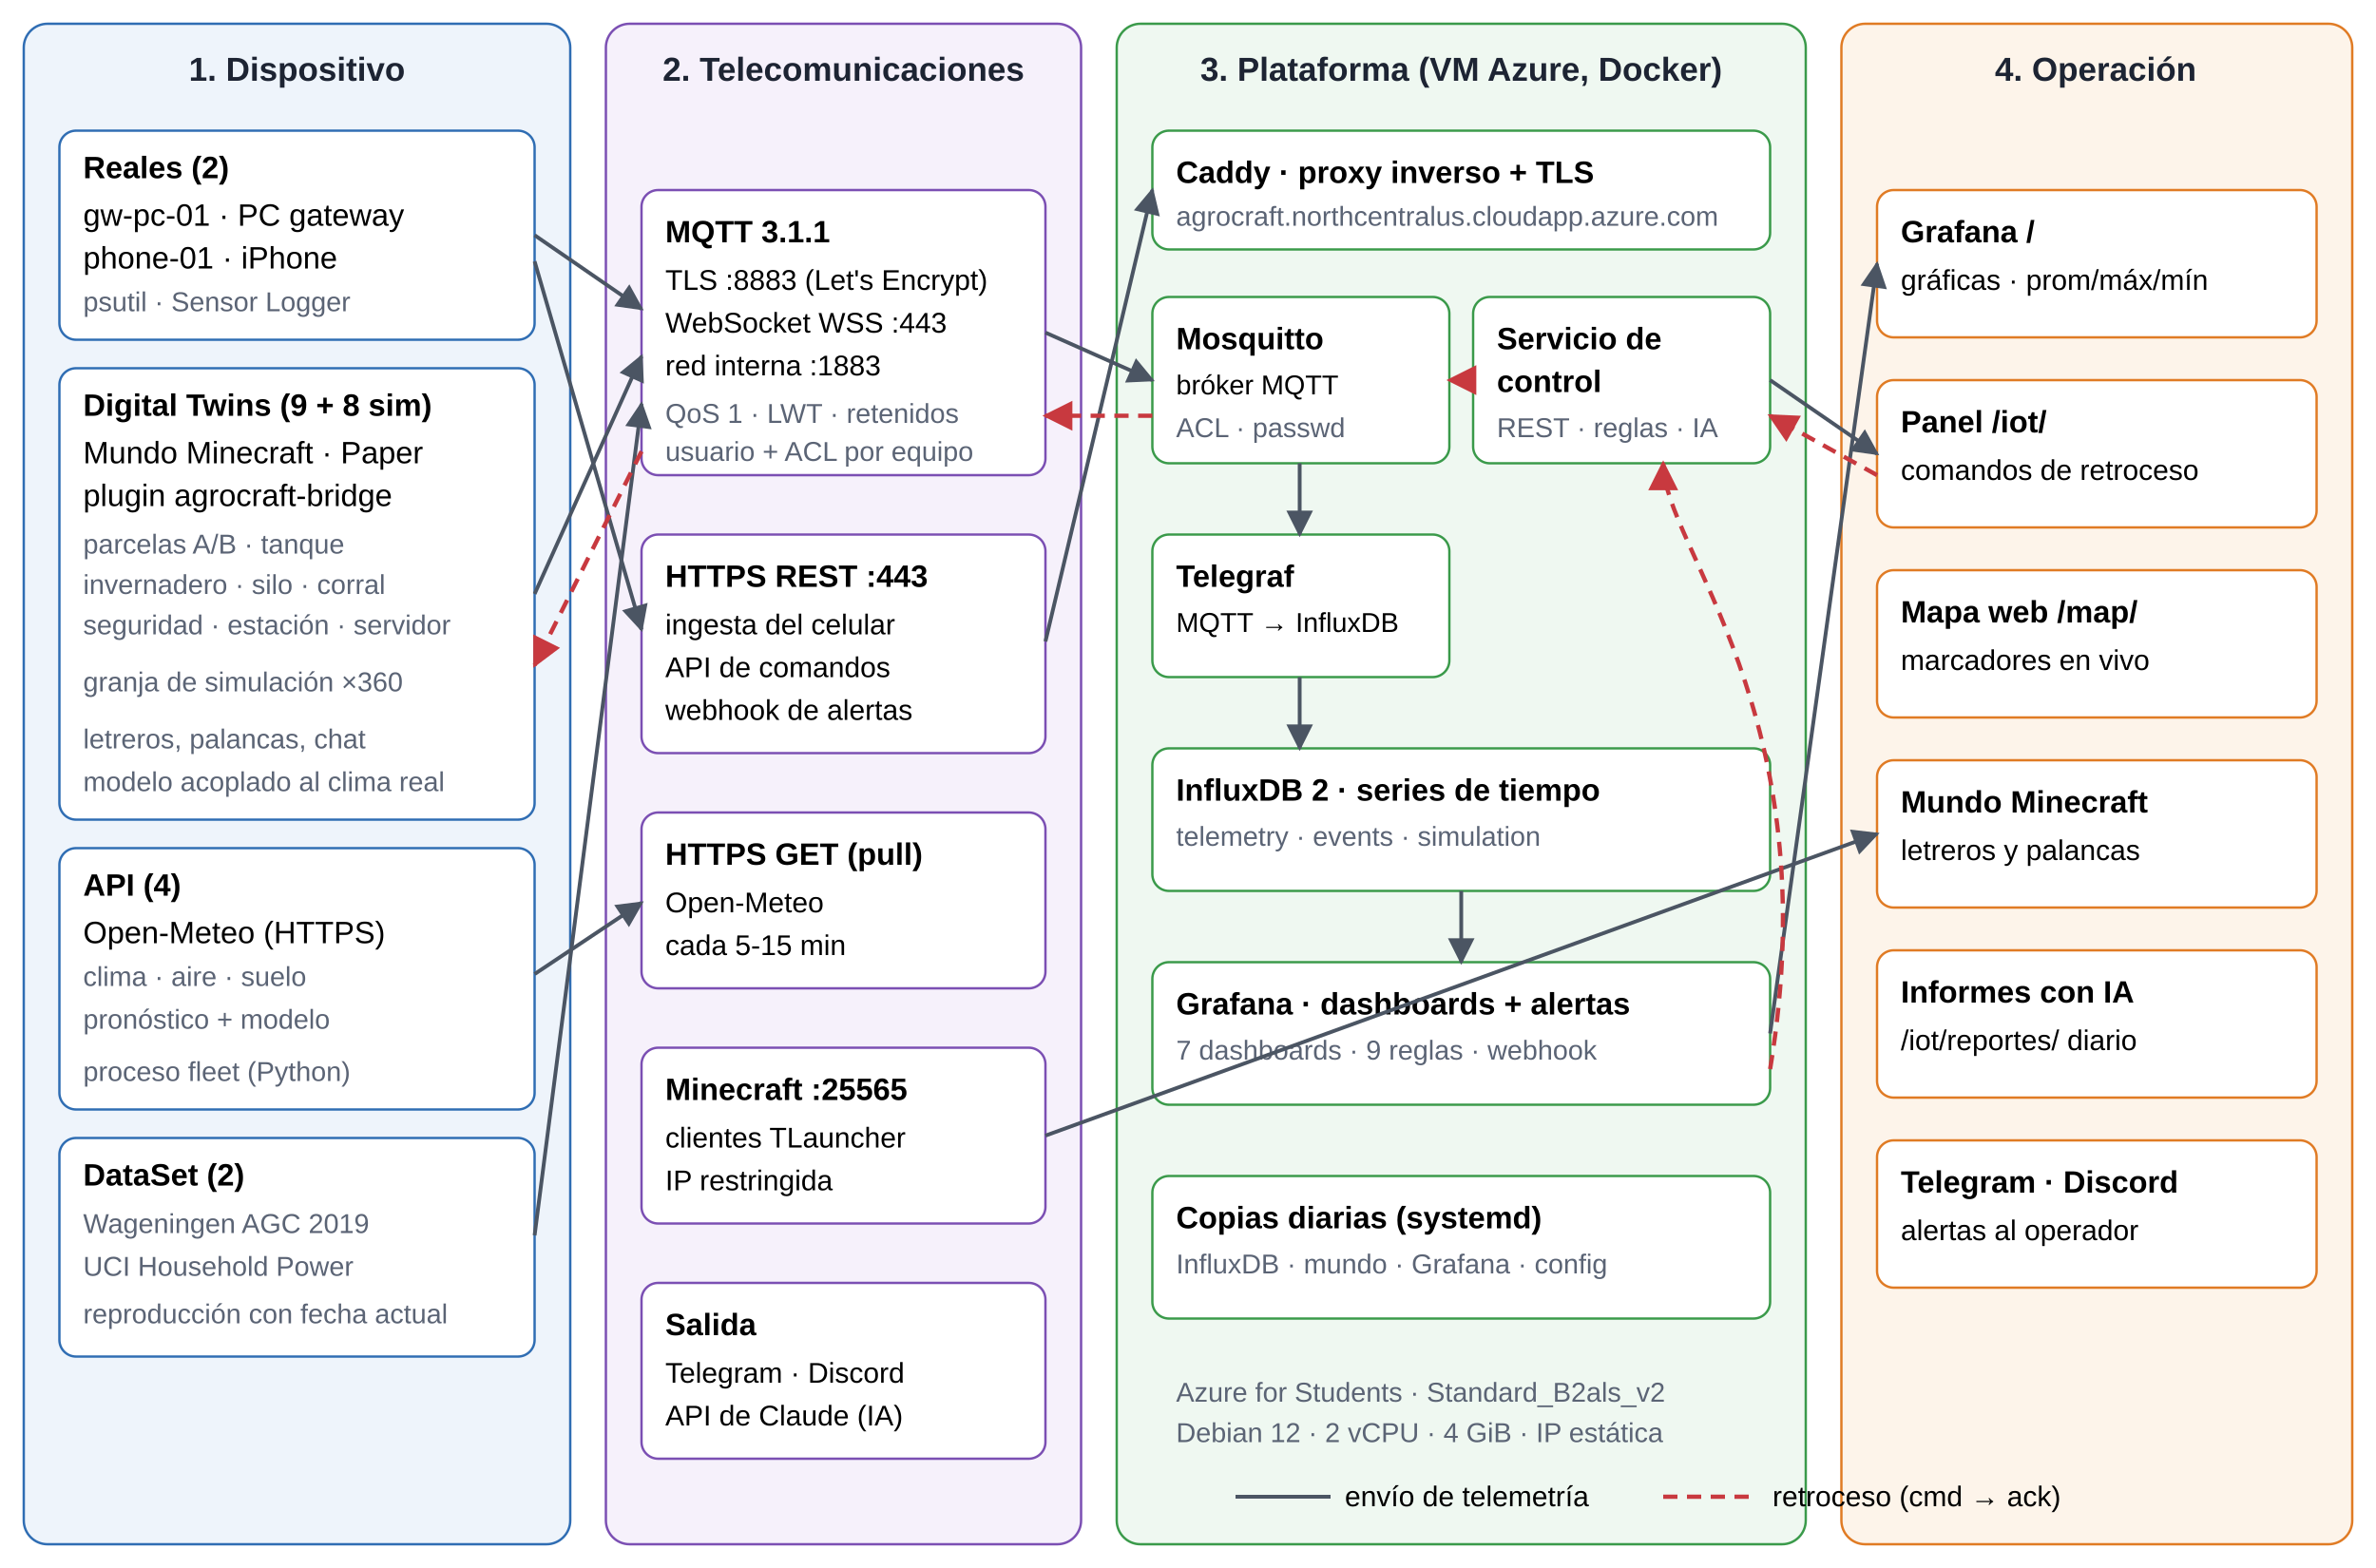
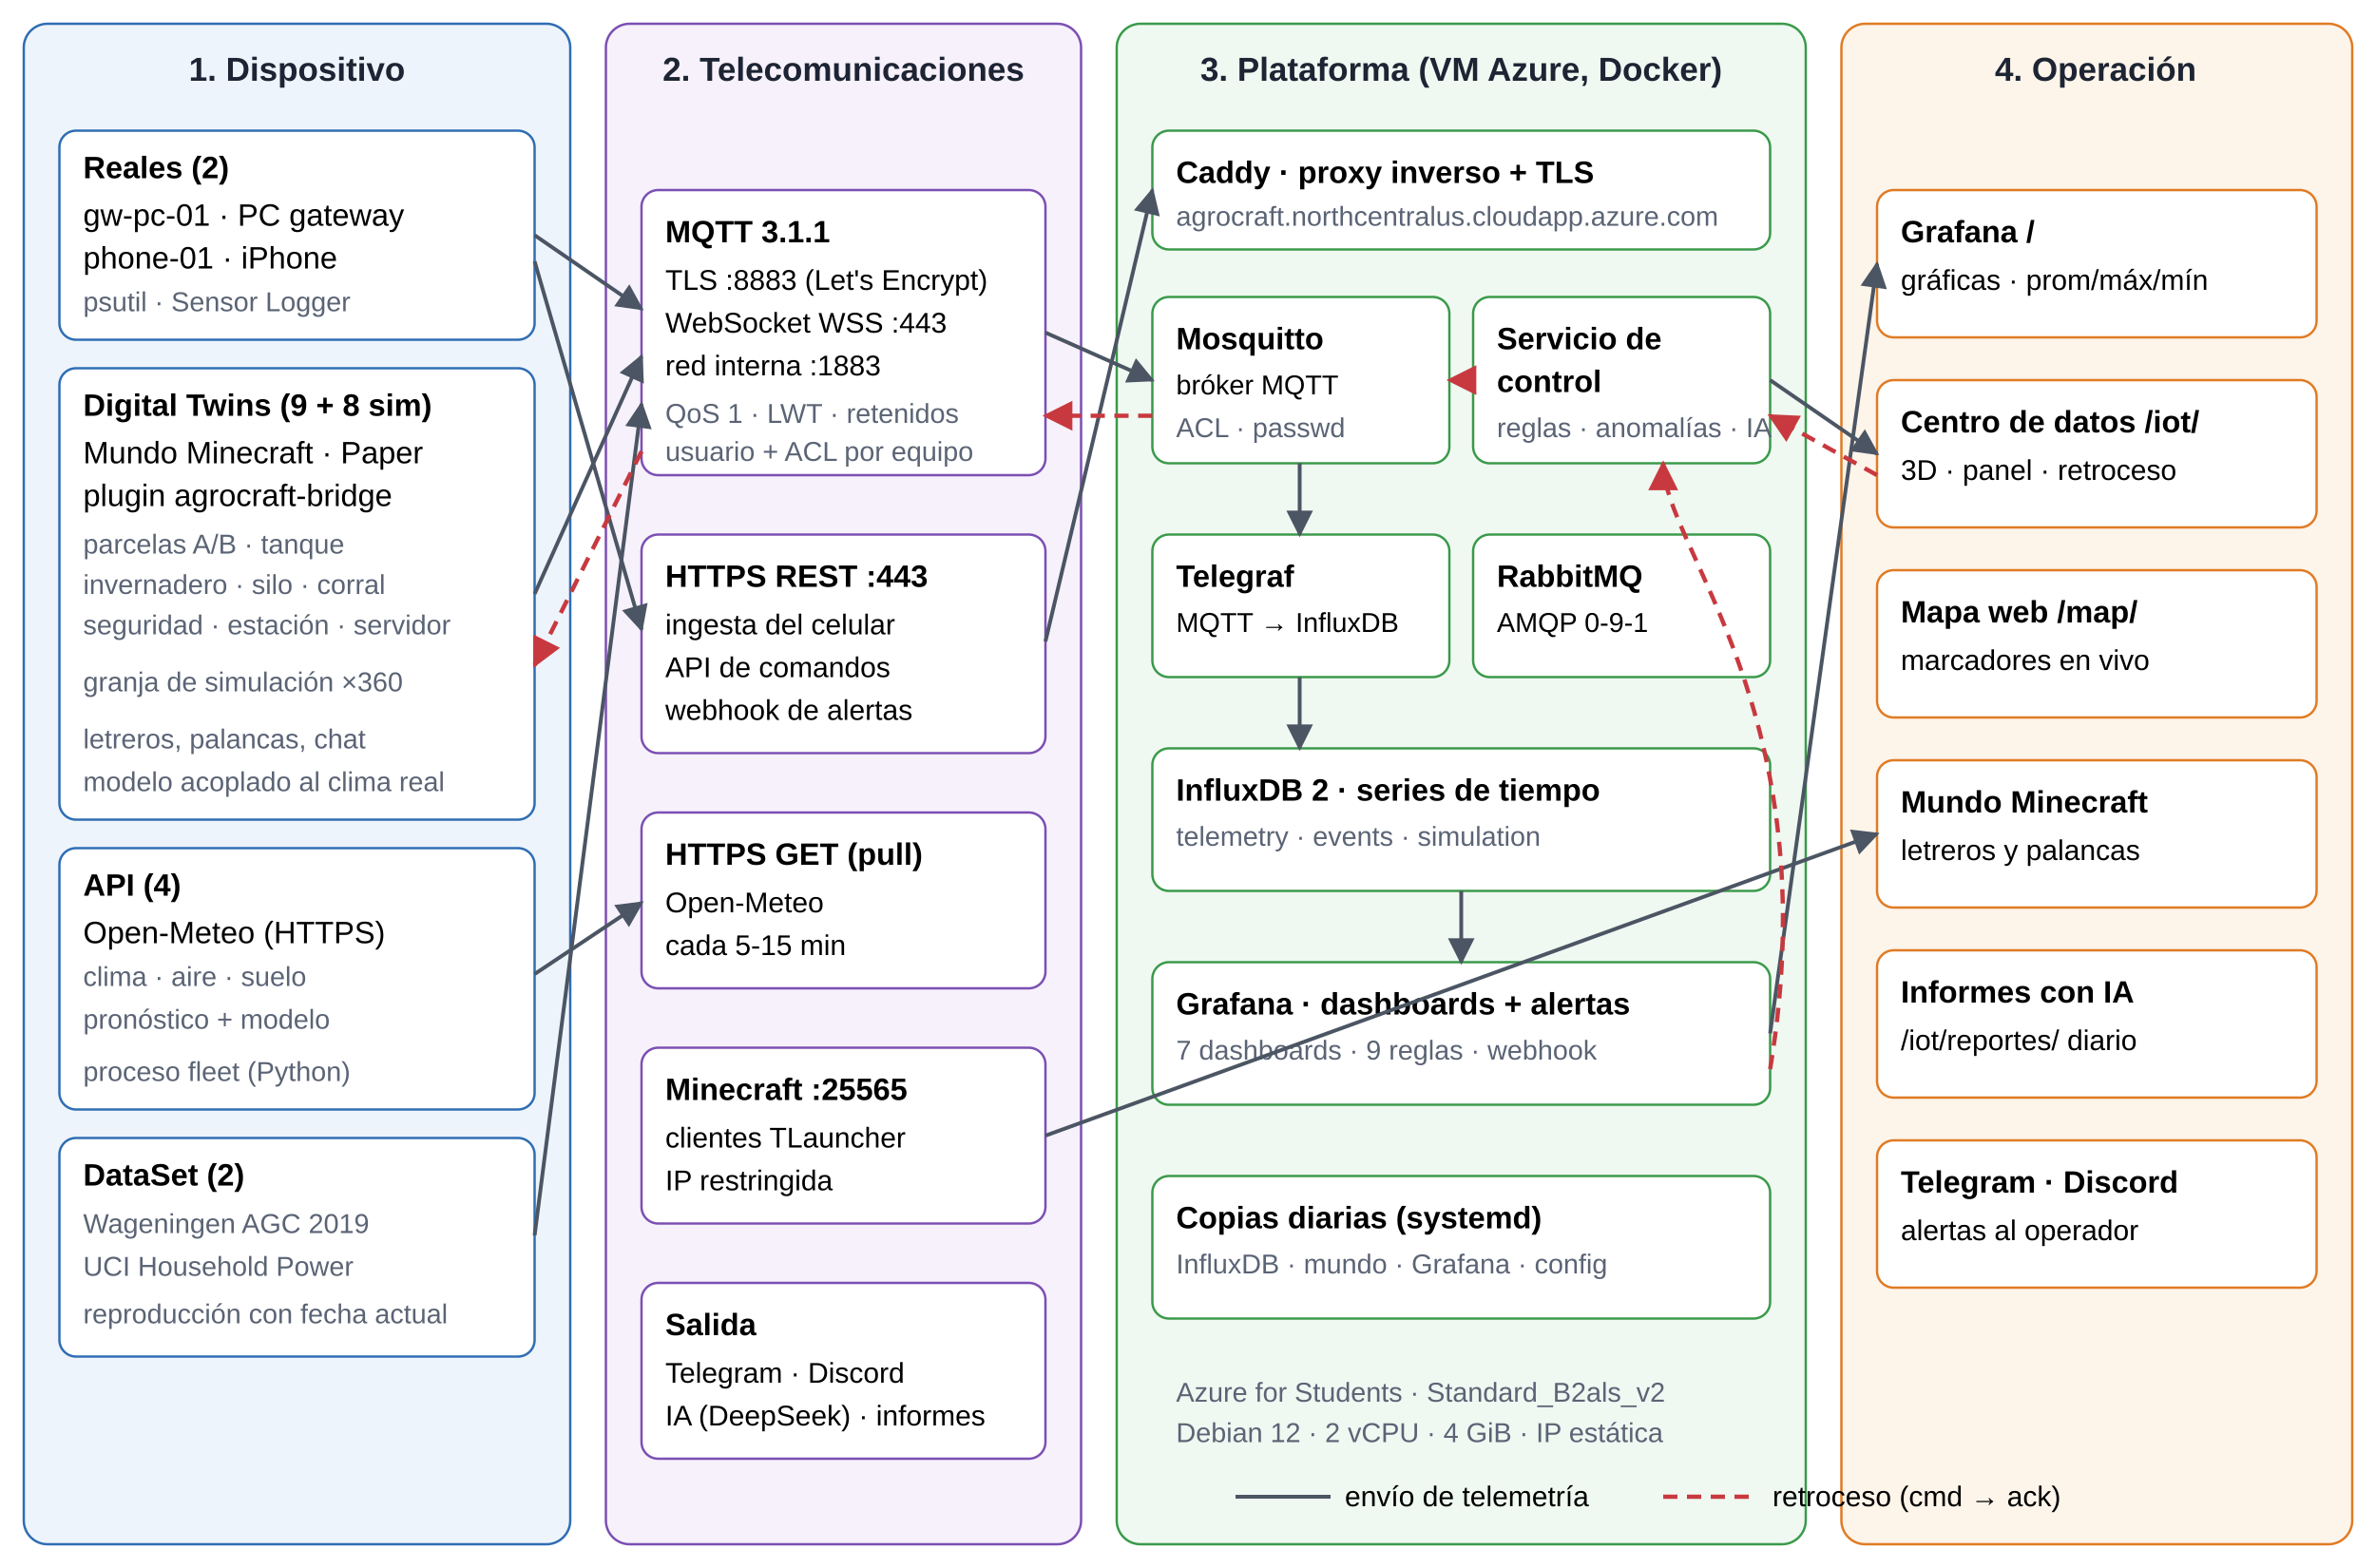
<svg xmlns="http://www.w3.org/2000/svg" viewBox="0 0 1000 660" font-family="Segoe UI, Arial, sans-serif" font-size="13">
  <defs>
    <marker id="a" viewBox="0 0 10 10" refX="9" refY="5" markerWidth="7" markerHeight="7" orient="auto-start-reverse">
      <path d="M0,0 L10,5 L0,10 z" fill="#4b5563" />
    </marker>
    <marker id="b" viewBox="0 0 10 10" refX="9" refY="5" markerWidth="7" markerHeight="7" orient="auto-start-reverse">
      <path d="M0,0 L10,5 L0,10 z" fill="#c8393f" />
    </marker>
  </defs>
  <rect width="1000" height="660" fill="#ffffff" />
  <g font-weight="700" font-size="14" fill="#1d2433">
    <rect x="10" y="10" width="230" height="640" rx="10" fill="#eef4fb" stroke="#2f6db3" />
    <text x="125" y="34" text-anchor="middle">1. Dispositivo</text>
    <rect x="255" y="10" width="200" height="640" rx="10" fill="#f6f1fb" stroke="#7b4fb3" />
    <text x="355" y="34" text-anchor="middle">2. Telecomunicaciones</text>
    <rect x="470" y="10" width="290" height="640" rx="10" fill="#eff8f1" stroke="#3a9a4a" />
    <text x="615" y="34" text-anchor="middle">3. Plataforma (VM Azure, Docker)</text>
    <rect x="775" y="10" width="215" height="640" rx="10" fill="#fdf4ea" stroke="#e07b24" />
    <text x="882" y="34" text-anchor="middle">4. Operación</text>
  </g>
  <g>
    <rect x="25" y="55" width="200" height="88" rx="7" fill="#fff" stroke="#2f6db3" />
    <text x="35" y="75" font-weight="700">Reales (2)</text>
    <text x="35" y="95">gw-pc-01 · PC gateway</text>
    <text x="35" y="113">phone-01 · iPhone</text>
    <text x="35" y="131" fill="#5b6475" font-size="11.5">psutil · Sensor Logger</text>
    <rect x="25" y="155" width="200" height="190" rx="7" fill="#fff" stroke="#2f6db3" />
    <text x="35" y="175" font-weight="700">Digital Twins (9 + 8 sim)</text>
    <text x="35" y="195">Mundo Minecraft · Paper</text>
    <text x="35" y="213">plugin agrocraft-bridge</text>
    <text x="35" y="233" fill="#5b6475" font-size="11.5">parcelas A/B · tanque</text>
    <text x="35" y="250" fill="#5b6475" font-size="11.5">invernadero · silo · corral</text>
    <text x="35" y="267" fill="#5b6475" font-size="11.5">seguridad · estación · servidor</text>
    <text x="35" y="291" fill="#5b6475" font-size="11.5">granja de simulación ×360</text>
    <text x="35" y="315" fill="#5b6475" font-size="11.5">letreros, palancas, chat</text>
    <text x="35" y="333" fill="#5b6475" font-size="11.5">modelo acoplado al clima real</text>
    <rect x="25" y="357" width="200" height="110" rx="7" fill="#fff" stroke="#2f6db3" />
    <text x="35" y="377" font-weight="700">API (4)</text>
    <text x="35" y="397">Open-Meteo (HTTPS)</text>
    <text x="35" y="415" fill="#5b6475" font-size="11.5">clima · aire · suelo</text>
    <text x="35" y="433" fill="#5b6475" font-size="11.5">pronóstico + modelo</text>
    <text x="35" y="455" fill="#5b6475" font-size="11.5">proceso fleet (Python)</text>
    <rect x="25" y="479" width="200" height="92" rx="7" fill="#fff" stroke="#2f6db3" />
    <text x="35" y="499" font-weight="700">DataSet (2)</text>
    <text x="35" y="519" fill="#5b6475" font-size="11.5">Wageningen AGC 2019</text>
    <text x="35" y="537" fill="#5b6475" font-size="11.5">UCI Household Power</text>
    <text x="35" y="557" fill="#5b6475" font-size="11.5">reproducción con fecha actual</text>
  </g>
  <g>
    <rect x="270" y="80" width="170" height="120" rx="7" fill="#fff" stroke="#7b4fb3" />
    <text x="280" y="102" font-weight="700">MQTT 3.1.1</text>
    <text x="280" y="122" font-size="12">TLS :8883 (Let's Encrypt)</text>
    <text x="280" y="140" font-size="12">WebSocket WSS :443</text>
    <text x="280" y="158" font-size="12">red interna :1883</text>
    <text x="280" y="178" font-size="11.5" fill="#5b6475">QoS 1 · LWT · retenidos</text>
    <text x="280" y="194" font-size="11.5" fill="#5b6475">usuario + ACL por equipo</text>
    <rect x="270" y="225" width="170" height="92" rx="7" fill="#fff" stroke="#7b4fb3" />
    <text x="280" y="247" font-weight="700">HTTPS REST :443</text>
    <text x="280" y="267" font-size="12">ingesta del celular</text>
    <text x="280" y="285" font-size="12">API de comandos</text>
    <text x="280" y="303" font-size="12">webhook de alertas</text>
    <rect x="270" y="342" width="170" height="74" rx="7" fill="#fff" stroke="#7b4fb3" />
    <text x="280" y="364" font-weight="700">HTTPS GET (pull)</text>
    <text x="280" y="384" font-size="12">Open-Meteo</text>
    <text x="280" y="402" font-size="12">cada 5-15 min</text>
    <rect x="270" y="441" width="170" height="74" rx="7" fill="#fff" stroke="#7b4fb3" />
    <text x="280" y="463" font-weight="700">Minecraft :25565</text>
    <text x="280" y="483" font-size="12">clientes TLauncher</text>
    <text x="280" y="501" font-size="12">IP restringida</text>
    <rect x="270" y="540" width="170" height="74" rx="7" fill="#fff" stroke="#7b4fb3" />
    <text x="280" y="562" font-weight="700">Salida</text>
    <text x="280" y="582" font-size="12">Telegram · Discord</text>
-     <text x="280" y="600" font-size="12">API de Claude (IA)</text>
+     <text x="280" y="600" font-size="12">IA (DeepSeek) · informes</text>
  </g>
  <g>
    <rect x="485" y="55" width="260" height="50" rx="7" fill="#fff" stroke="#3a9a4a" />
    <text x="495" y="77" font-weight="700">Caddy · proxy inverso + TLS</text>
    <text x="495" y="95" font-size="11.5" fill="#5b6475">agrocraft.northcentralus.cloudapp.azure.com</text>
    <rect x="485" y="125" width="125" height="70" rx="7" fill="#fff" stroke="#3a9a4a" />
    <text x="495" y="147" font-weight="700">Mosquitto</text>
    <text x="495" y="166" font-size="11.5">bróker MQTT</text>
    <text x="495" y="184" font-size="11.5" fill="#5b6475">ACL · passwd</text>
    <rect x="620" y="125" width="125" height="70" rx="7" fill="#fff" stroke="#3a9a4a" />
    <text x="630" y="147" font-weight="700">Servicio de</text>
    <text x="630" y="165" font-weight="700">control</text>
-     <text x="630" y="184" font-size="11.5" fill="#5b6475">REST · reglas · IA</text>
+     <text x="630" y="184" font-size="11.5" fill="#5b6475">reglas · anomalías · IA</text>
    <rect x="485" y="225" width="125" height="60" rx="7" fill="#fff" stroke="#3a9a4a" />
    <text x="495" y="247" font-weight="700">Telegraf</text>
    <text x="495" y="266" font-size="11.5">MQTT → InfluxDB</text>
+     <rect x="620" y="225" width="125" height="60" rx="7" fill="#fff" stroke="#3a9a4a" />
+     <text x="630" y="247" font-weight="700">RabbitMQ</text>
+     <text x="630" y="266" font-size="11.5">AMQP 0-9-1</text>
    <rect x="485" y="315" width="260" height="60" rx="7" fill="#fff" stroke="#3a9a4a" />
    <text x="495" y="337" font-weight="700">InfluxDB 2 · series de tiempo</text>
    <text x="495" y="356" font-size="11.5" fill="#5b6475">telemetry · events · simulation</text>
    <rect x="485" y="405" width="260" height="60" rx="7" fill="#fff" stroke="#3a9a4a" />
    <text x="495" y="427" font-weight="700">Grafana · dashboards + alertas</text>
    <text x="495" y="446" font-size="11.5" fill="#5b6475">7 dashboards · 9 reglas · webhook</text>
    <rect x="485" y="495" width="260" height="60" rx="7" fill="#fff" stroke="#3a9a4a" />
    <text x="495" y="517" font-weight="700">Copias diarias (systemd)</text>
    <text x="495" y="536" font-size="11.5" fill="#5b6475">InfluxDB · mundo · Grafana · config</text>
    <text x="495" y="590" font-size="11.5" fill="#5b6475">Azure for Students · Standard_B2als_v2</text>
    <text x="495" y="607" font-size="11.5" fill="#5b6475">Debian 12 · 2 vCPU · 4 GiB · IP estática</text>
  </g>
  <g>
    <rect x="790" y="80" width="185" height="62" rx="7" fill="#fff" stroke="#e07b24" />
    <text x="800" y="102" font-weight="700">Grafana /</text>
    <text x="800" y="122" font-size="12">gráficas · prom/máx/mín</text>
    <rect x="790" y="160" width="185" height="62" rx="7" fill="#fff" stroke="#e07b24" />
-     <text x="800" y="182" font-weight="700">Panel /iot/</text>
-     <text x="800" y="202" font-size="12">comandos de retroceso</text>
+     <text x="800" y="182" font-weight="700">Centro de datos /iot/</text>
+     <text x="800" y="202" font-size="12">3D · panel · retroceso</text>
    <rect x="790" y="240" width="185" height="62" rx="7" fill="#fff" stroke="#e07b24" />
    <text x="800" y="262" font-weight="700">Mapa web /map/</text>
    <text x="800" y="282" font-size="12">marcadores en vivo</text>
    <rect x="790" y="320" width="185" height="62" rx="7" fill="#fff" stroke="#e07b24" />
    <text x="800" y="342" font-weight="700">Mundo Minecraft</text>
    <text x="800" y="362" font-size="12">letreros y palancas</text>
    <rect x="790" y="400" width="185" height="62" rx="7" fill="#fff" stroke="#e07b24" />
    <text x="800" y="422" font-weight="700">Informes con IA</text>
    <text x="800" y="442" font-size="12">/iot/reportes/ diario</text>
    <rect x="790" y="480" width="185" height="62" rx="7" fill="#fff" stroke="#e07b24" />
    <text x="800" y="502" font-weight="700">Telegram · Discord</text>
    <text x="800" y="522" font-size="12">alertas al operador</text>
  </g>
  <g stroke="#4b5563" stroke-width="1.6" fill="none" marker-end="url(#a)">
    <path d="M225,99 L270,130" />
    <path d="M225,110 L270,265" />
    <path d="M225,250 L270,150" />
    <path d="M225,410 L270,380" />
    <path d="M225,520 L270,170" />
    <path d="M440,140 L485,160" />
    <path d="M440,270 L485,80" />
    <path d="M547,195 L547,225" />
    <path d="M547,285 L547,315" />
    <path d="M615,375 L615,405" />
    <path d="M745,435 L790,111" />
    <path d="M745,160 L790,191" />
    <path d="M440,478 L790,351" />
  </g>
  <g stroke="#c8393f" stroke-width="1.8" fill="none" stroke-dasharray="6 4" marker-end="url(#b)">
    <path d="M790,200 L745,175" />
    <path d="M620,160 L610,160" />
    <path d="M485,175 L440,175" />
    <path d="M270,190 L225,280" />
    <path d="M745,450 C770,300 700,230 700,195" />
  </g>
  <g font-size="12">
    <line x1="520" y1="630" x2="560" y2="630" stroke="#4b5563" stroke-width="1.6" />
    <text x="566" y="634">envío de telemetría</text>
    <line x1="700" y1="630" x2="740" y2="630" stroke="#c8393f" stroke-width="1.8" stroke-dasharray="6 4" />
    <text x="746" y="634">retroceso (cmd → ack)</text>
  </g>
</svg>
